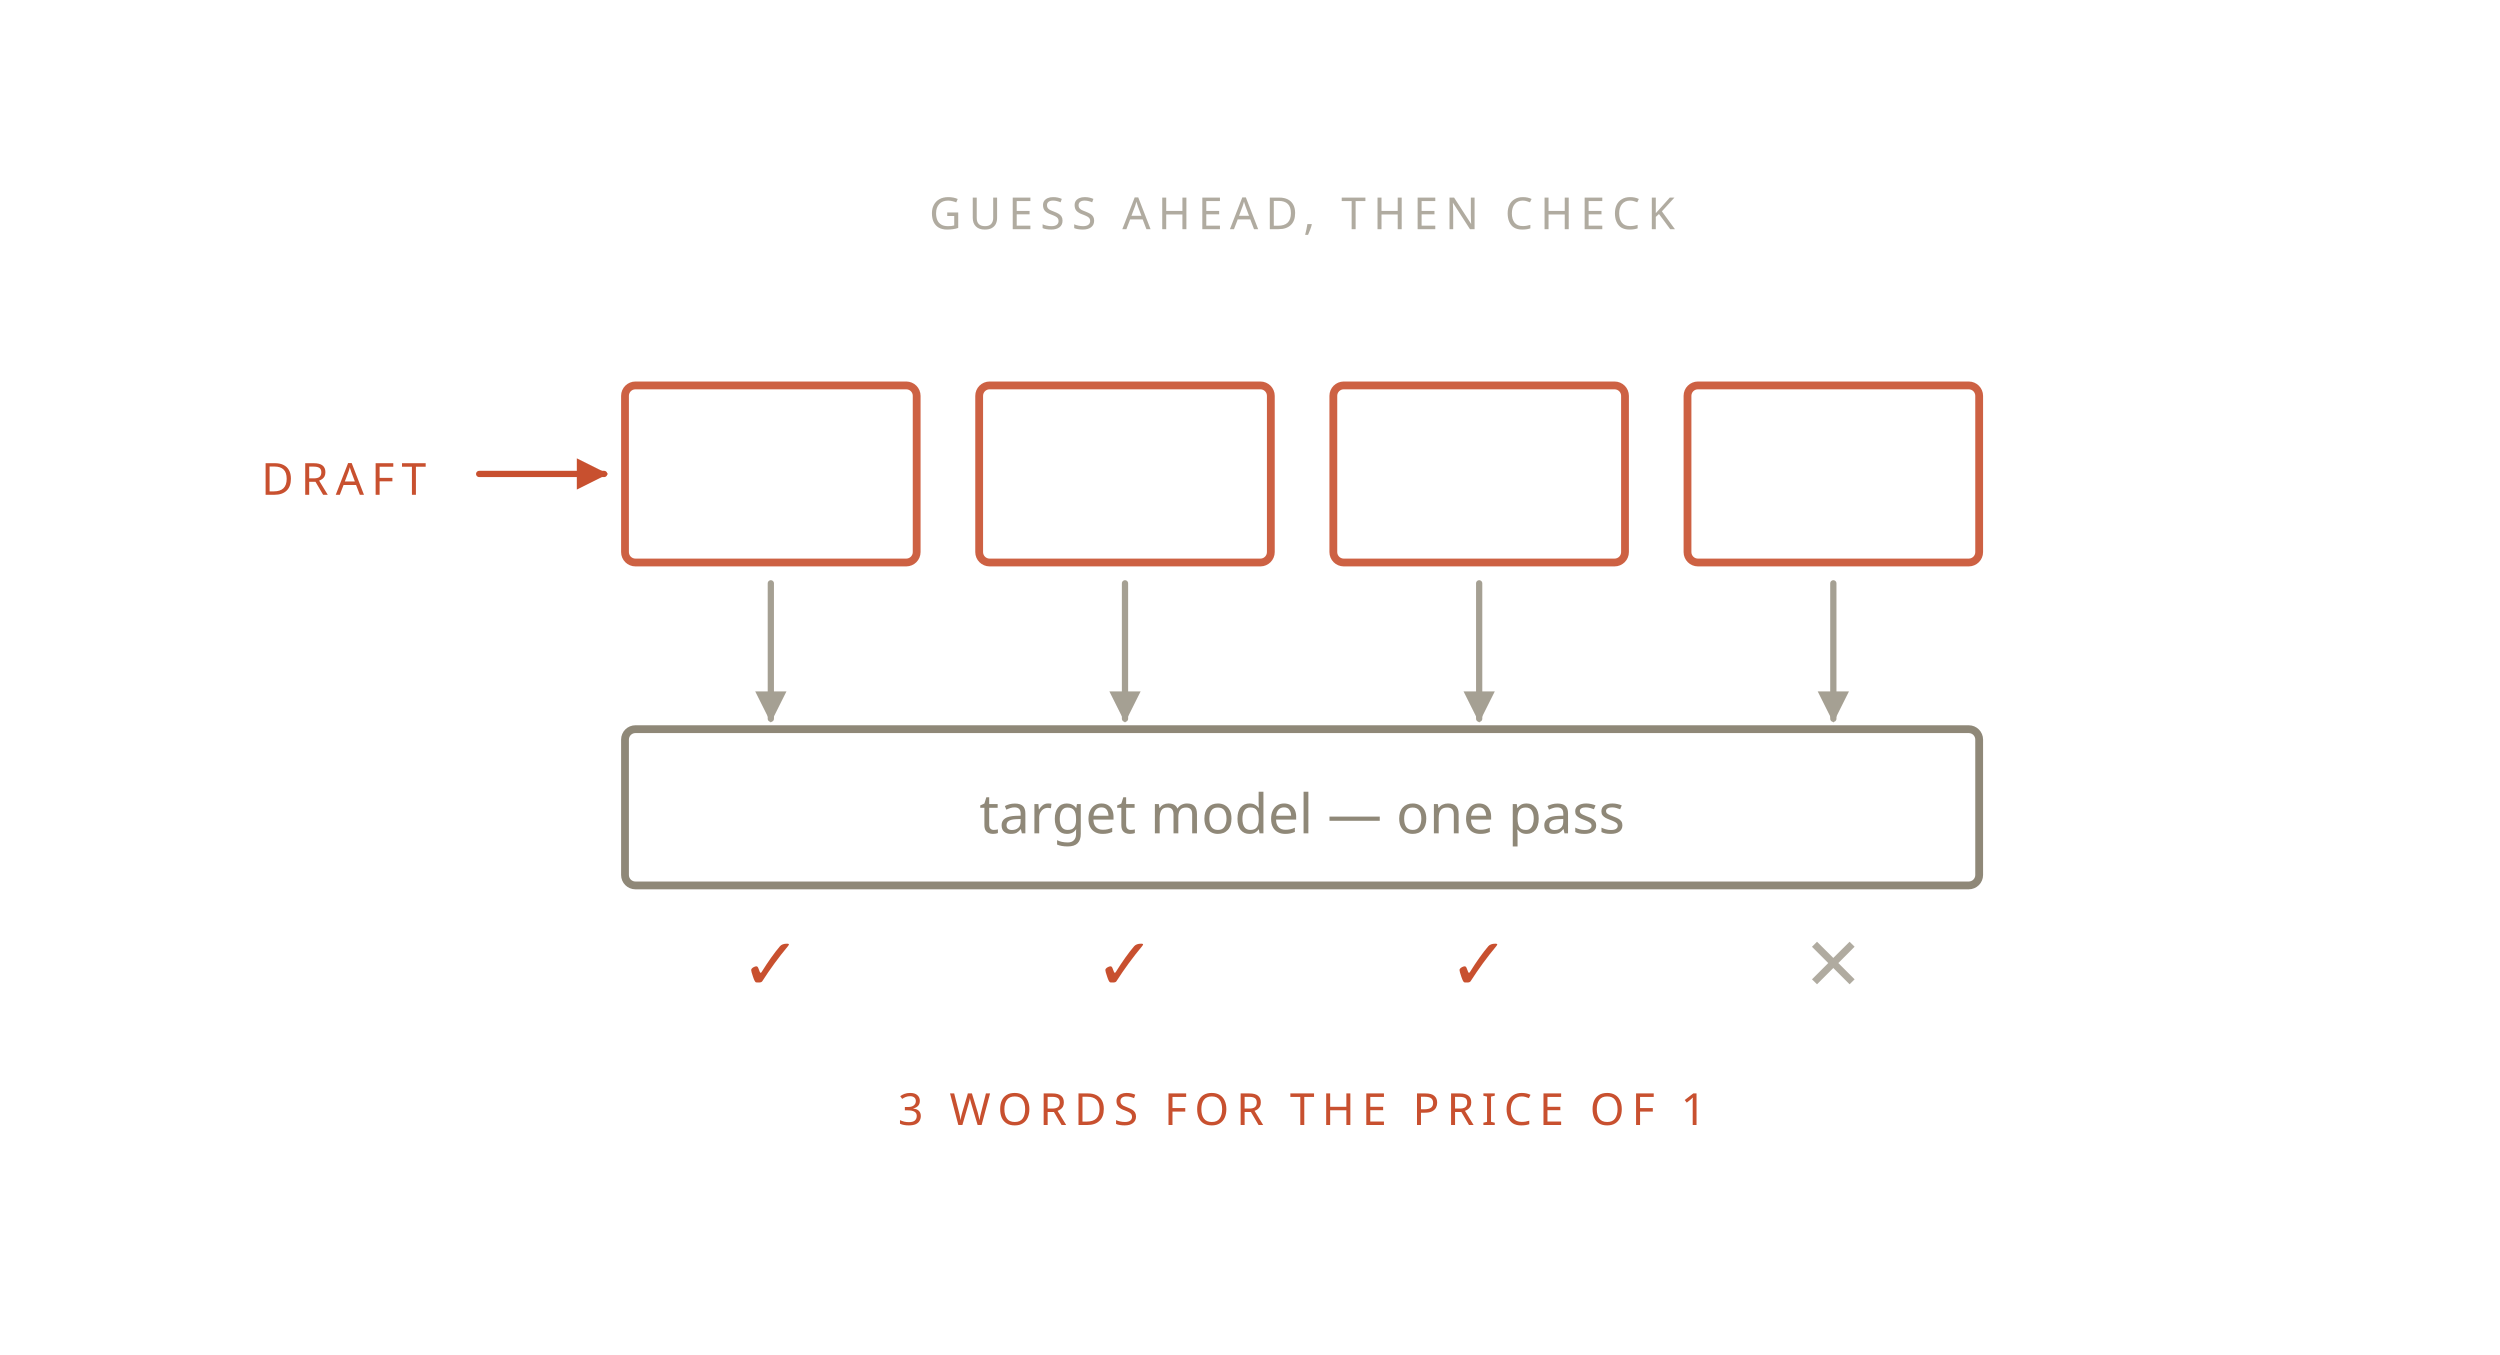
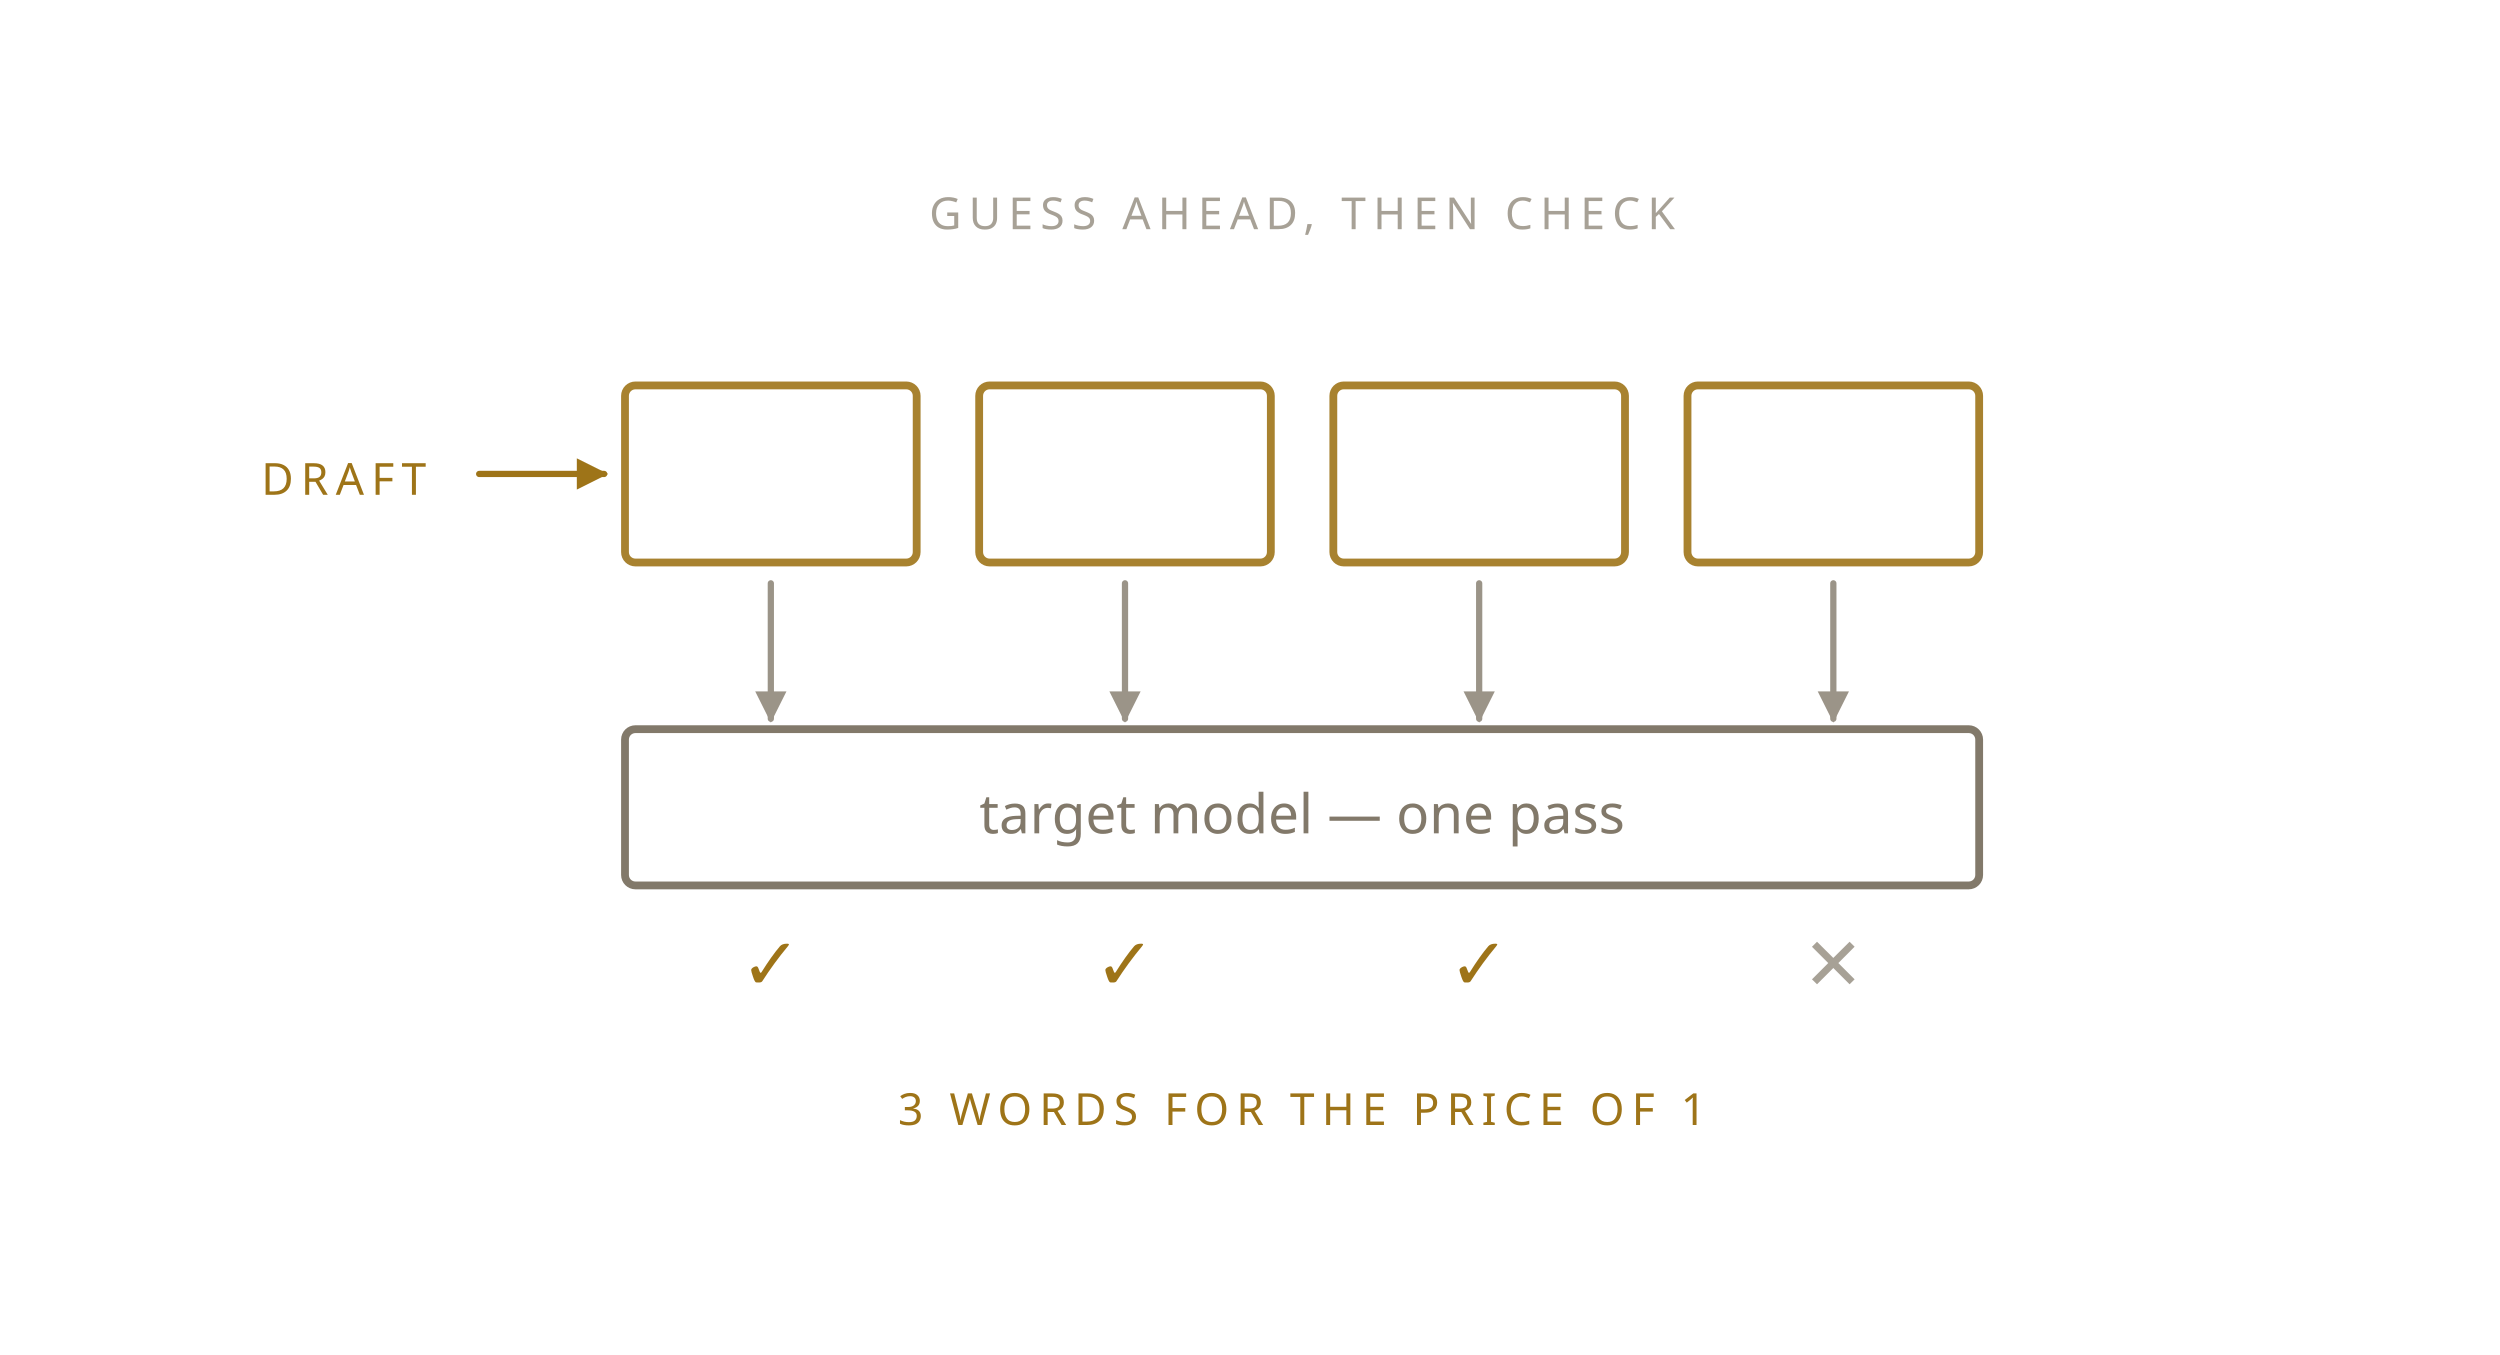
<svg xmlns="http://www.w3.org/2000/svg" viewBox="0 0 480 260" width="480" height="260" role="img">
  <defs>
    <marker id="a-ink" viewBox="0 0 8 8" refX="7" refY="4" markerWidth="5" markerHeight="5" orient="auto">
-       <path d="M0 0 L8 4 L0 8 z" fill="#8f8878" />
+       <path d="M0 0 L8 4 L0 8 z" fill="#82796a" />
    </marker>
    <marker id="a-acc" viewBox="0 0 8 8" refX="7" refY="4" markerWidth="5" markerHeight="5" orient="auto">
-       <path d="M0 0 L8 4 L0 8 z" fill="#c8502f" />
+       <path d="M0 0 L8 4 L0 8 z" fill="#9e7418" />
    </marker>
  </defs>
-   <text x="66" y="95" fill="#c8502f" font-size="8.5" font-family="ui-sans-serif, system-ui, sans-serif" font-weight="500" text-anchor="middle" letter-spacing="1.4">DRAFT</text>
-   <line x1="92" y1="91" x2="116" y2="91" stroke="#c8502f" stroke-width="1.2" marker-end="url(#a-acc)" stroke-linecap="round" />
-   <rect x="120" y="74" width="56" height="34" rx="2" fill="none" stroke="#c8502f" stroke-width="1.5" opacity="0.9" />
-   <rect x="188" y="74" width="56" height="34" rx="2" fill="none" stroke="#c8502f" stroke-width="1.5" opacity="0.9" />
-   <rect x="256" y="74" width="56" height="34" rx="2" fill="none" stroke="#c8502f" stroke-width="1.5" opacity="0.9" />
-   <rect x="324" y="74" width="56" height="34" rx="2" fill="none" stroke="#c8502f" stroke-width="1.5" opacity="0.9" />
-   <line x1="148" y1="112" x2="148" y2="138" stroke="#8f8878" stroke-width="1.2" opacity="0.8" marker-end="url(#a-ink)" stroke-linecap="round" />
-   <line x1="216" y1="112" x2="216" y2="138" stroke="#8f8878" stroke-width="1.2" opacity="0.8" marker-end="url(#a-ink)" stroke-linecap="round" />
-   <line x1="284" y1="112" x2="284" y2="138" stroke="#8f8878" stroke-width="1.2" opacity="0.8" marker-end="url(#a-ink)" stroke-linecap="round" />
-   <line x1="352" y1="112" x2="352" y2="138" stroke="#8f8878" stroke-width="1.2" opacity="0.8" marker-end="url(#a-ink)" stroke-linecap="round" />
-   <rect x="120" y="140" width="260" height="30" rx="2" fill="none" stroke="#8f8878" stroke-width="1.5" />
-   <text x="250" y="160" fill="#8f8878" font-size="10.5" font-family="ui-sans-serif, system-ui, sans-serif" font-weight="400" text-anchor="middle">target model — one pass</text>
-   <text x="148" y="190" fill="#c8502f" font-size="14" font-family="ui-sans-serif, system-ui, sans-serif" font-weight="400" text-anchor="middle" opacity="1">✓</text>
-   <text x="216" y="190" fill="#c8502f" font-size="14" font-family="ui-sans-serif, system-ui, sans-serif" font-weight="400" text-anchor="middle" opacity="1">✓</text>
-   <text x="284" y="190" fill="#c8502f" font-size="14" font-family="ui-sans-serif, system-ui, sans-serif" font-weight="400" text-anchor="middle" opacity="1">✓</text>
-   <text x="352" y="190" fill="#8f8878" font-size="14" font-family="ui-sans-serif, system-ui, sans-serif" font-weight="400" text-anchor="middle" opacity="0.7">✕</text>
-   <text x="250" y="216" fill="#c8502f" font-size="8.5" font-family="ui-sans-serif, system-ui, sans-serif" font-weight="500" text-anchor="middle" letter-spacing="1.4">3 WORDS FOR THE PRICE OF 1</text>
-   <text x="250" y="44" fill="#8f8878" font-size="8.5" font-family="ui-sans-serif, system-ui, sans-serif" font-weight="500" text-anchor="middle" letter-spacing="1.4" opacity="0.7">GUESS AHEAD, THEN CHECK</text>
+   <text x="66" y="95" fill="#9e7418" font-size="8.5" font-family="ui-sans-serif, system-ui, sans-serif" font-weight="500" text-anchor="middle" letter-spacing="1.4">DRAFT</text>
+   <line x1="92" y1="91" x2="116" y2="91" stroke="#9e7418" stroke-width="1.2" marker-end="url(#a-acc)" stroke-linecap="round" />
+   <rect x="120" y="74" width="56" height="34" rx="2" fill="none" stroke="#9e7418" stroke-width="1.5" opacity="0.9" />
+   <rect x="188" y="74" width="56" height="34" rx="2" fill="none" stroke="#9e7418" stroke-width="1.5" opacity="0.9" />
+   <rect x="256" y="74" width="56" height="34" rx="2" fill="none" stroke="#9e7418" stroke-width="1.5" opacity="0.9" />
+   <rect x="324" y="74" width="56" height="34" rx="2" fill="none" stroke="#9e7418" stroke-width="1.5" opacity="0.9" />
+   <line x1="148" y1="112" x2="148" y2="138" stroke="#82796a" stroke-width="1.2" opacity="0.8" marker-end="url(#a-ink)" stroke-linecap="round" />
+   <line x1="216" y1="112" x2="216" y2="138" stroke="#82796a" stroke-width="1.2" opacity="0.8" marker-end="url(#a-ink)" stroke-linecap="round" />
+   <line x1="284" y1="112" x2="284" y2="138" stroke="#82796a" stroke-width="1.2" opacity="0.8" marker-end="url(#a-ink)" stroke-linecap="round" />
+   <line x1="352" y1="112" x2="352" y2="138" stroke="#82796a" stroke-width="1.2" opacity="0.8" marker-end="url(#a-ink)" stroke-linecap="round" />
+   <rect x="120" y="140" width="260" height="30" rx="2" fill="none" stroke="#82796a" stroke-width="1.5" />
+   <text x="250" y="160" fill="#82796a" font-size="10.5" font-family="ui-sans-serif, system-ui, sans-serif" font-weight="400" text-anchor="middle">target model — one pass</text>
+   <text x="148" y="190" fill="#9e7418" font-size="14" font-family="ui-sans-serif, system-ui, sans-serif" font-weight="400" text-anchor="middle" opacity="1">✓</text>
+   <text x="216" y="190" fill="#9e7418" font-size="14" font-family="ui-sans-serif, system-ui, sans-serif" font-weight="400" text-anchor="middle" opacity="1">✓</text>
+   <text x="284" y="190" fill="#9e7418" font-size="14" font-family="ui-sans-serif, system-ui, sans-serif" font-weight="400" text-anchor="middle" opacity="1">✓</text>
+   <text x="352" y="190" fill="#82796a" font-size="14" font-family="ui-sans-serif, system-ui, sans-serif" font-weight="400" text-anchor="middle" opacity="0.7">✕</text>
+   <text x="250" y="216" fill="#9e7418" font-size="8.5" font-family="ui-sans-serif, system-ui, sans-serif" font-weight="500" text-anchor="middle" letter-spacing="1.4">3 WORDS FOR THE PRICE OF 1</text>
+   <text x="250" y="44" fill="#82796a" font-size="8.5" font-family="ui-sans-serif, system-ui, sans-serif" font-weight="500" text-anchor="middle" letter-spacing="1.4" opacity="0.7">GUESS AHEAD, THEN CHECK</text>
</svg>
